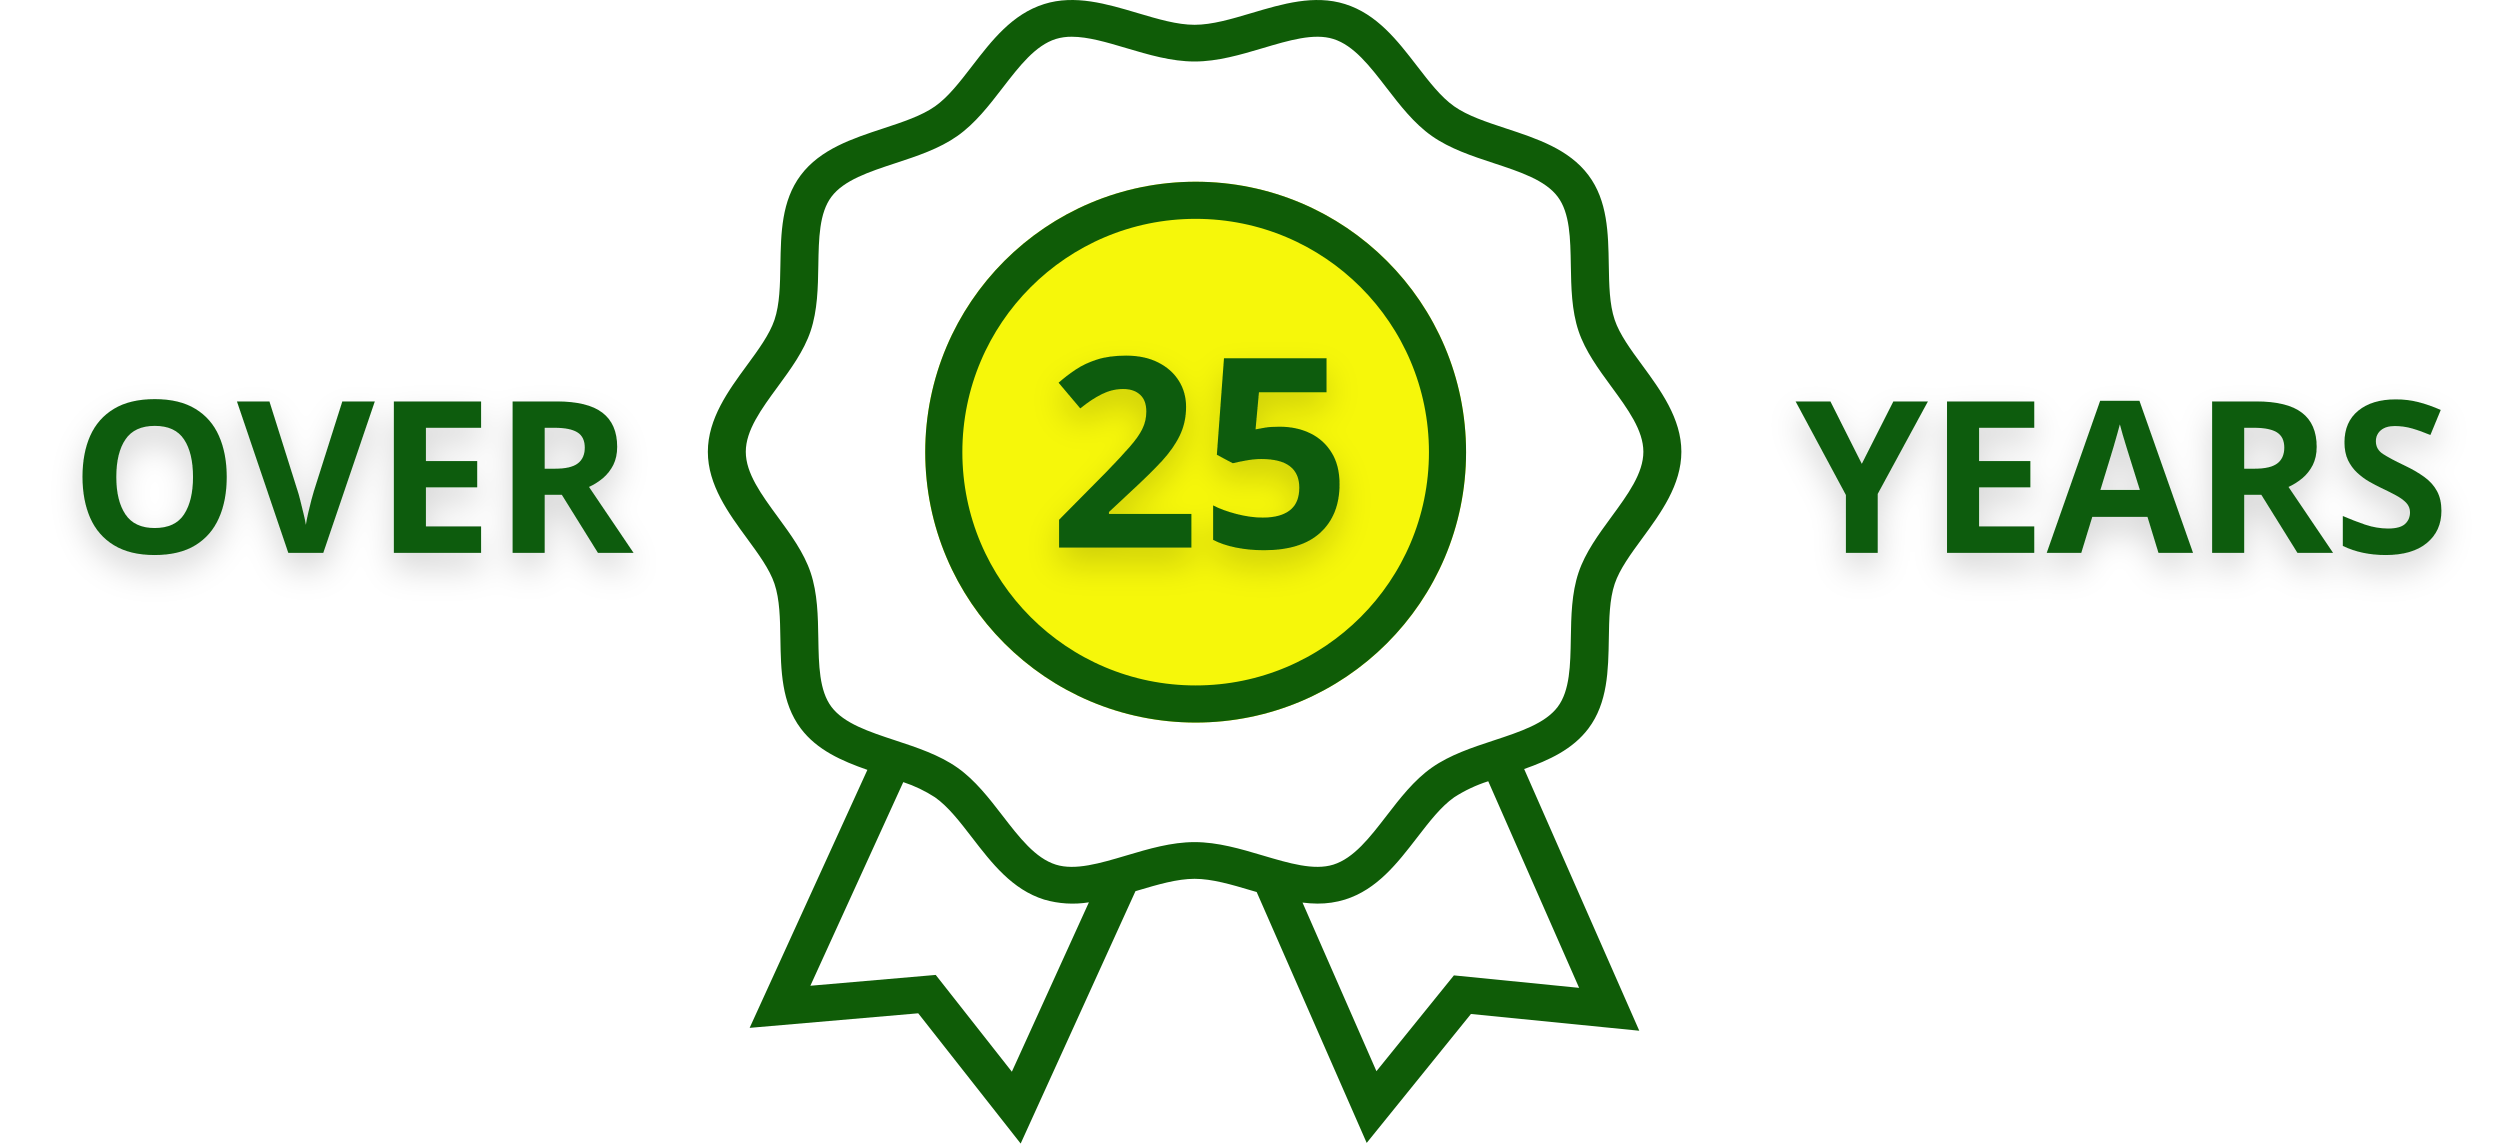
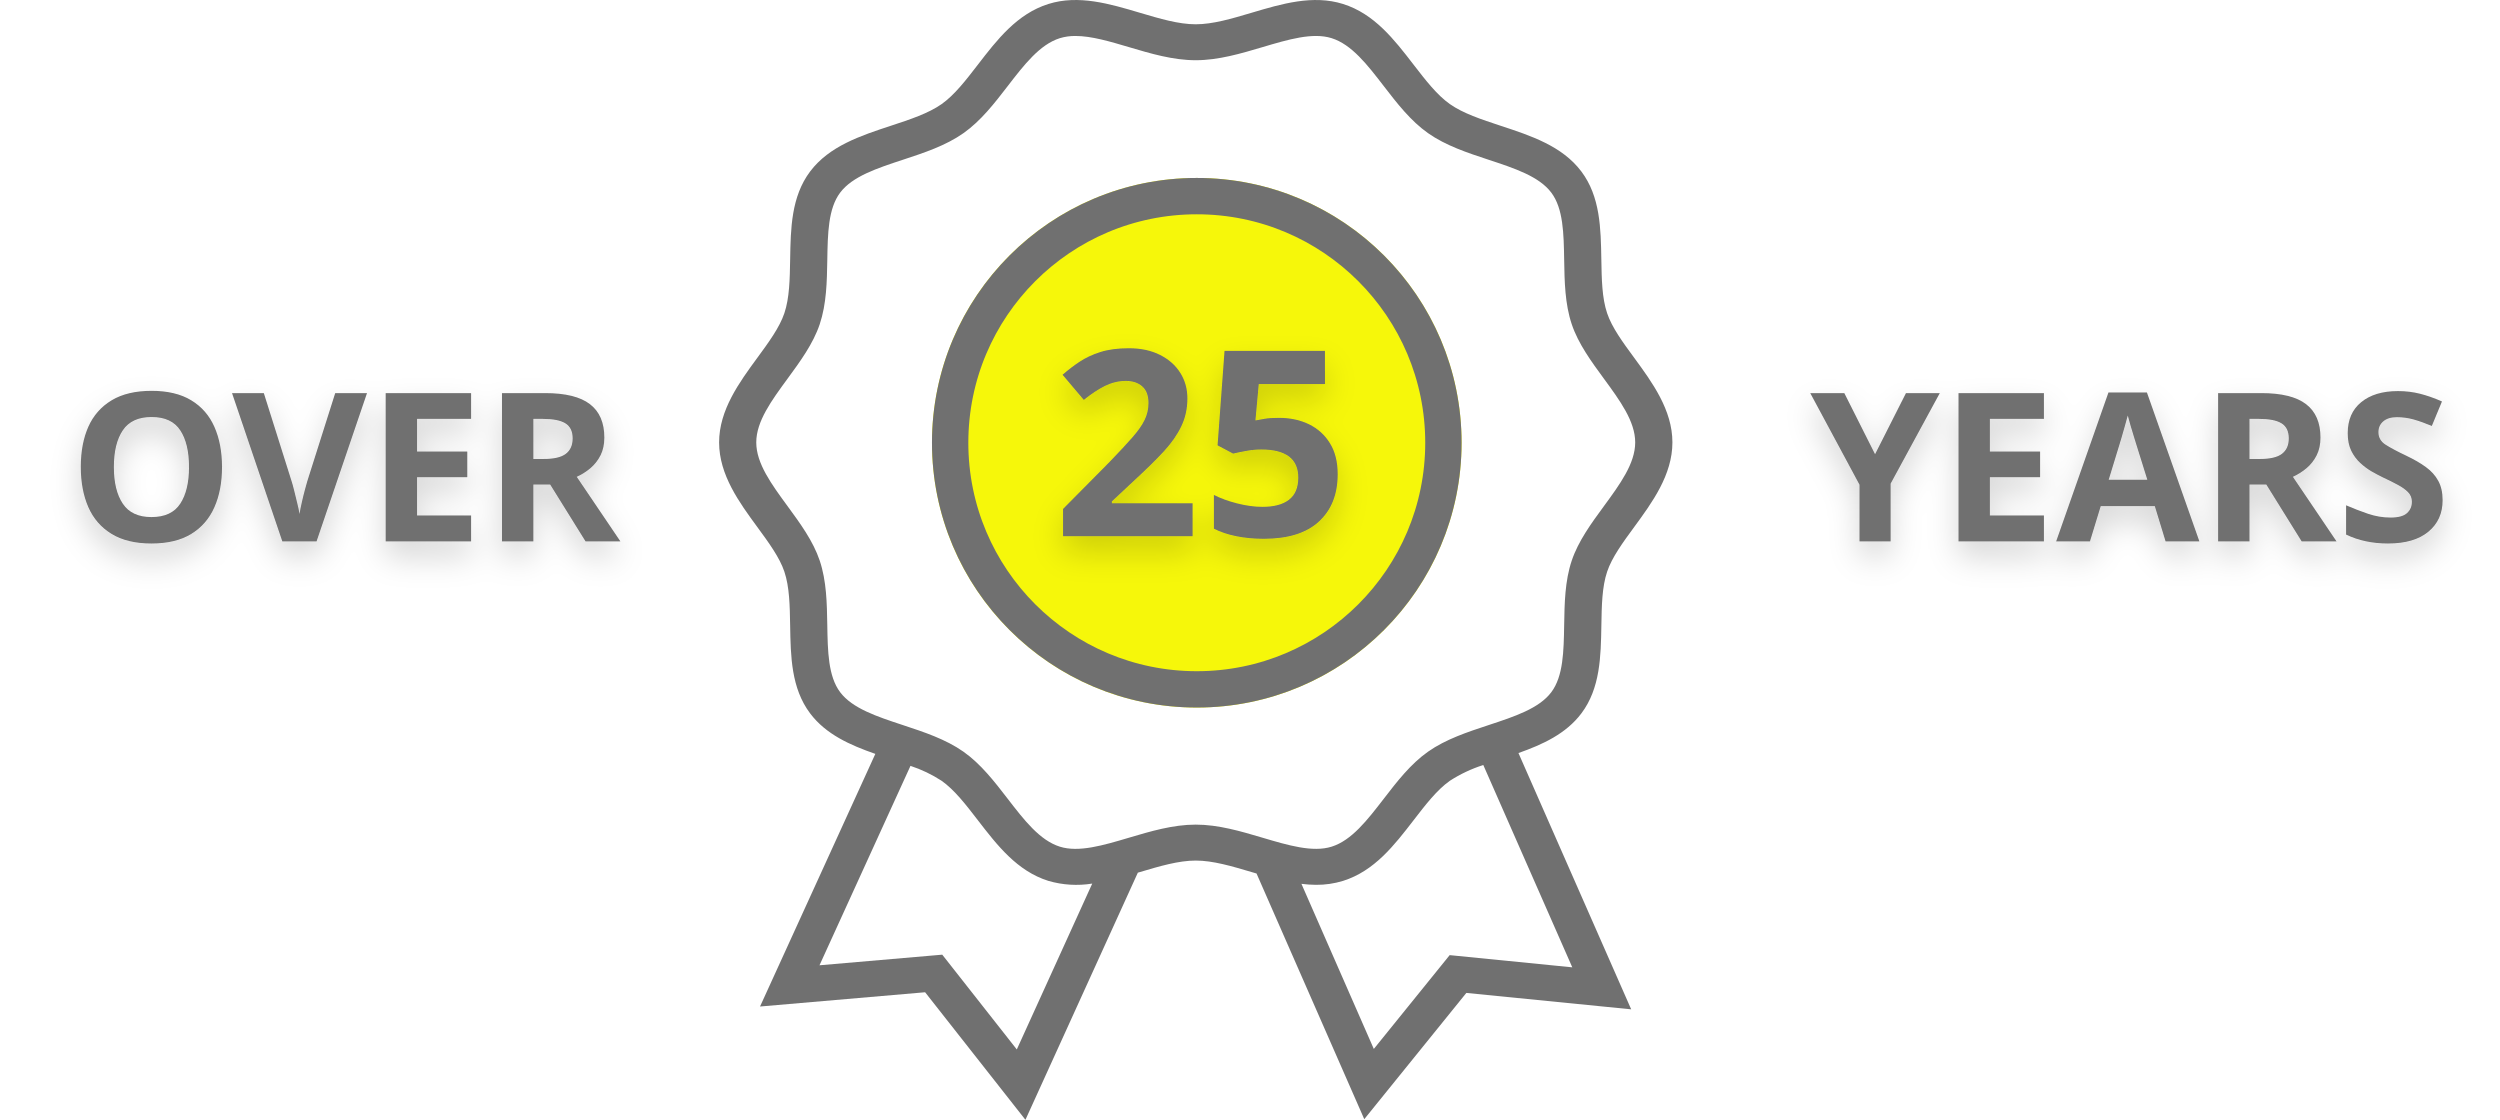
- <svg xmlns="http://www.w3.org/2000/svg" width="471.5" height="215.675" viewBox="0 0 471.5 215.675" class="experience-svg">
+ <svg xmlns="http://www.w3.org/2000/svg" width="481.5" height="215.675" viewBox="0 0 481.5 215.675" class="experience-svg">
  <defs>
-     <filter id="_25" x="184.5" y="43.274" width="82" height="86" filterUnits="userSpaceOnUse">
+     <filter id="_25" x="189.5" y="43.274" width="82" height="86" filterUnits="userSpaceOnUse">
      <feOffset dy="3" input="SourceAlpha" />
      <feGaussianBlur stdDeviation="3" result="blur" />
      <feFlood flood-opacity="0.161" />
      <feComposite operator="in" in2="blur" />
      <feComposite in="SourceGraphic" />
    </filter>
    <filter id="OVER" x="0" y="55.274" width="128" height="71" filterUnits="userSpaceOnUse">
      <feOffset dy="3" input="SourceAlpha" />
      <feGaussianBlur stdDeviation="3" result="blur-2" />
      <feFlood flood-opacity="0.161" />
      <feComposite operator="in" in2="blur-2" />
      <feComposite in="SourceGraphic" />
    </filter>
-     <filter id="YEARS_" x="323.5" y="55.274" width="148" height="71" filterUnits="userSpaceOnUse">
+     <filter id="YEARS_" x="333.5" y="55.274" width="148" height="71" filterUnits="userSpaceOnUse">
      <feOffset dy="3" input="SourceAlpha" />
      <feGaussianBlur stdDeviation="3" result="blur-3" />
      <feFlood flood-opacity="0.161" />
      <feComposite operator="in" in2="blur-3" />
      <feComposite in="SourceGraphic" />
    </filter>
  </defs>
-   <g id="Group_2" data-name="Group 2" transform="translate(-734.5 -3825.726)">
+   <g id="Group_2" data-name="Group 2" transform="translate(-729.5 -3825.726)">
    <g id="award-new" transform="translate(856.458 3822.444)">
-       <path id="Path_10" data-name="Path 10" d="M182.571,63.6c-.988-2.938-1.048-6.551-1.112-10.373-.1-5.934-.2-12.072-3.848-16.919-3.683-4.9-9.72-6.885-15.559-8.808-3.714-1.226-7.221-2.382-9.756-4.166-2.487-1.75-4.676-4.591-7-7.6-3.709-4.813-7.545-9.792-13.587-11.687-5.791-1.817-11.8-.035-17.609,1.694-3.838,1.14-7.467,2.218-10.763,2.218S96.419,6.878,92.581,5.74C86.766,4.012,80.76,2.227,74.97,4.046c-6.042,1.9-9.88,6.876-13.589,11.691-2.318,3.008-4.507,5.849-6.992,7.6-2.535,1.784-6.044,2.941-9.756,4.164C38.8,29.421,32.76,31.413,29.075,36.306c-3.647,4.847-3.75,10.983-3.85,16.919C25.16,57.048,25.1,60.66,24.112,63.6c-.924,2.749-3.01,5.6-5.22,8.61-3.444,4.7-7.35,10.025-7.35,16.282s3.905,11.585,7.35,16.285c2.21,3.015,4.3,5.861,5.22,8.61.988,2.938,1.048,6.551,1.112,10.373.1,5.934.2,12.072,3.848,16.919,3.055,4.058,7.727,6.115,12.56,7.8L19.424,197.137l31.793-2.747,19.323,24.567,21.65-47.6c.129-.039.26-.076.391-.115,3.838-1.14,7.467-2.216,10.763-2.216s6.925,1.078,10.763,2.216c.313.092.628.182.943.275L135.8,218.835l19.659-24.315,31.75,3.158-21.712-49.359c4.676-1.655,9.159-3.707,12.121-7.643,3.645-4.845,3.748-10.983,3.848-16.917.062-3.822.124-7.433,1.112-10.376.924-2.749,3.01-5.6,5.22-8.612,3.444-4.7,7.35-10.027,7.35-16.285S191.238,76.9,187.794,72.2C185.583,69.194,183.495,66.348,182.571,63.6ZM68.878,205.408,54.52,187.152l-23.643,2.043L48.4,150.788a25.8,25.8,0,0,1,5.984,2.865c2.485,1.75,4.674,4.589,6.992,7.6,3.712,4.813,7.548,9.794,13.589,11.689a19.215,19.215,0,0,0,8.443.519Zm106.986-15.818-23.615-2.35-14.611,18.069-13.94-31.8a23.512,23.512,0,0,0,2.81.192,17.26,17.26,0,0,0,5.208-.762c6.042-1.9,9.877-6.874,13.587-11.687,2.32-3.008,4.509-5.849,6.994-7.6a26.98,26.98,0,0,1,6.428-3.028Zm6.087-88.819c-2.423,3.305-4.929,6.724-6.19,10.479-1.32,3.929-1.392,8.236-1.461,12.4-.086,5.08-.165,9.879-2.478,12.954-2.351,3.125-7.077,4.681-12.081,6.331-4.053,1.336-8.247,2.719-11.658,5.12-3.363,2.368-5.987,5.771-8.522,9.06-3.179,4.125-6.185,8.023-10.056,9.238-3.643,1.14-8.331-.254-13.3-1.727-4.177-1.24-8.493-2.523-12.866-2.523s-8.689,1.283-12.864,2.523c-4.967,1.475-9.66,2.871-13.3,1.727-3.874-1.216-6.879-5.115-10.061-9.242-2.535-3.289-5.156-6.689-8.519-9.058-3.413-2.4-7.605-3.783-11.658-5.12-5-1.648-9.729-3.208-12.081-6.331-2.313-3.075-2.392-7.873-2.478-12.954-.069-4.164-.141-8.471-1.461-12.4-1.26-3.753-3.767-7.172-6.187-10.477-3.1-4.231-6.032-8.227-6.032-12.28s2.929-8.047,6.03-12.278c2.423-3.305,4.927-6.722,6.19-10.477,1.318-3.929,1.392-8.233,1.461-12.4.086-5.083.165-9.882,2.48-12.956,2.351-3.123,7.075-4.681,12.078-6.329C51,32.717,55.191,31.334,58.6,28.931c3.361-2.366,5.982-5.768,8.519-9.058,3.182-4.127,6.185-8.026,10.059-9.242a10.008,10.008,0,0,1,3-.42c3.067,0,6.607,1.05,10.3,2.147,4.172,1.24,8.488,2.523,12.861,2.523s8.691-1.283,12.866-2.523c4.967-1.477,9.66-2.869,13.3-1.727,3.874,1.214,6.877,5.113,10.056,9.238,2.537,3.289,5.158,6.692,8.524,9.06,3.411,2.4,7.6,3.783,11.658,5.12,5,1.648,9.727,3.206,12.078,6.331,2.315,3.075,2.394,7.873,2.48,12.954.069,4.164.141,8.471,1.461,12.4,1.26,3.756,3.767,7.172,6.19,10.479,3.1,4.231,6.03,8.227,6.03,12.278S185.051,96.54,181.95,100.771Z" transform="translate(0 0)" fill="#0f5c07" />
+       <path id="Path_10" data-name="Path 10" d="M182.571,63.6c-.988-2.938-1.048-6.551-1.112-10.373-.1-5.934-.2-12.072-3.848-16.919-3.683-4.9-9.72-6.885-15.559-8.808-3.714-1.226-7.221-2.382-9.756-4.166-2.487-1.75-4.676-4.591-7-7.6-3.709-4.813-7.545-9.792-13.587-11.687-5.791-1.817-11.8-.035-17.609,1.694-3.838,1.14-7.467,2.218-10.763,2.218S96.419,6.878,92.581,5.74C86.766,4.012,80.76,2.227,74.97,4.046c-6.042,1.9-9.88,6.876-13.589,11.691-2.318,3.008-4.507,5.849-6.992,7.6-2.535,1.784-6.044,2.941-9.756,4.164C38.8,29.421,32.76,31.413,29.075,36.306c-3.647,4.847-3.75,10.983-3.85,16.919C25.16,57.048,25.1,60.66,24.112,63.6c-.924,2.749-3.01,5.6-5.22,8.61-3.444,4.7-7.35,10.025-7.35,16.282s3.905,11.585,7.35,16.285c2.21,3.015,4.3,5.861,5.22,8.61.988,2.938,1.048,6.551,1.112,10.373.1,5.934.2,12.072,3.848,16.919,3.055,4.058,7.727,6.115,12.56,7.8L19.424,197.137l31.793-2.747,19.323,24.567,21.65-47.6c.129-.039.26-.076.391-.115,3.838-1.14,7.467-2.216,10.763-2.216s6.925,1.078,10.763,2.216c.313.092.628.182.943.275L135.8,218.835l19.659-24.315,31.75,3.158-21.712-49.359c4.676-1.655,9.159-3.707,12.121-7.643,3.645-4.845,3.748-10.983,3.848-16.917.062-3.822.124-7.433,1.112-10.376.924-2.749,3.01-5.6,5.22-8.612,3.444-4.7,7.35-10.027,7.35-16.285S191.238,76.9,187.794,72.2C185.583,69.194,183.495,66.348,182.571,63.6ZM68.878,205.408,54.52,187.152l-23.643,2.043L48.4,150.788a25.8,25.8,0,0,1,5.984,2.865c2.485,1.75,4.674,4.589,6.992,7.6,3.712,4.813,7.548,9.794,13.589,11.689a19.215,19.215,0,0,0,8.443.519Zm106.986-15.818-23.615-2.35-14.611,18.069-13.94-31.8a23.512,23.512,0,0,0,2.81.192,17.26,17.26,0,0,0,5.208-.762c6.042-1.9,9.877-6.874,13.587-11.687,2.32-3.008,4.509-5.849,6.994-7.6a26.98,26.98,0,0,1,6.428-3.028Zm6.087-88.819c-2.423,3.305-4.929,6.724-6.19,10.479-1.32,3.929-1.392,8.236-1.461,12.4-.086,5.08-.165,9.879-2.478,12.954-2.351,3.125-7.077,4.681-12.081,6.331-4.053,1.336-8.247,2.719-11.658,5.12-3.363,2.368-5.987,5.771-8.522,9.06-3.179,4.125-6.185,8.023-10.056,9.238-3.643,1.14-8.331-.254-13.3-1.727-4.177-1.24-8.493-2.523-12.866-2.523s-8.689,1.283-12.864,2.523c-4.967,1.475-9.66,2.871-13.3,1.727-3.874-1.216-6.879-5.115-10.061-9.242-2.535-3.289-5.156-6.689-8.519-9.058-3.413-2.4-7.605-3.783-11.658-5.12-5-1.648-9.729-3.208-12.081-6.331-2.313-3.075-2.392-7.873-2.478-12.954-.069-4.164-.141-8.471-1.461-12.4-1.26-3.753-3.767-7.172-6.187-10.477-3.1-4.231-6.032-8.227-6.032-12.28s2.929-8.047,6.03-12.278c2.423-3.305,4.927-6.722,6.19-10.477,1.318-3.929,1.392-8.233,1.461-12.4.086-5.083.165-9.882,2.48-12.956,2.351-3.123,7.075-4.681,12.078-6.329C51,32.717,55.191,31.334,58.6,28.931c3.361-2.366,5.982-5.768,8.519-9.058,3.182-4.127,6.185-8.026,10.059-9.242a10.008,10.008,0,0,1,3-.42c3.067,0,6.607,1.05,10.3,2.147,4.172,1.24,8.488,2.523,12.861,2.523s8.691-1.283,12.866-2.523c4.967-1.477,9.66-2.869,13.3-1.727,3.874,1.214,6.877,5.113,10.056,9.238,2.537,3.289,5.158,6.692,8.524,9.06,3.411,2.4,7.6,3.783,11.658,5.12,5,1.648,9.727,3.206,12.078,6.331,2.315,3.075,2.394,7.873,2.48,12.954.069,4.164.141,8.471,1.461,12.4,1.26,3.756,3.767,7.172,6.19,10.479,3.1,4.231,6.03,8.227,6.03,12.278S185.051,96.54,181.95,100.771Z" transform="translate(0 0)" fill="#707070" />
    </g>
-     <g id="Ellipse_4" data-name="Ellipse 4" transform="translate(909 3860)" fill="#f6f70a" stroke="#0f5c07" stroke-width="7">
+     <g id="Ellipse_4" data-name="Ellipse 4" transform="translate(909 3860)" fill="#f6f70a" stroke="#707070" stroke-width="7">
      <circle cx="51" cy="51" r="51" stroke="none" />
      <circle cx="51" cy="51" r="47.5" fill="none" />
    </g>
-     <g transform="matrix(1, 0, 0, 1, 734.5, 3825.73)" filter="url(#_25)">
-       <text id="_25-2" data-name="25" transform="translate(193.5 49.27)" fill="#0f5c07" font-size="50" font-family="SegoeUI-Semibold, Segoe UI" font-weight="600">
+     <g transform="matrix(1, 0, 0, 1, 729.5, 3825.73)" filter="url(#_25)">
+       <text id="_25-2" data-name="25" transform="translate(198.5 49.27)" fill="#707070" font-size="50" font-family="SegoeUI-Semibold, Segoe UI" font-weight="600">
        <tspan x="4.241" y="54">25</tspan>
      </text>
    </g>
-     <g transform="matrix(1, 0, 0, 1, 734.5, 3825.73)" filter="url(#OVER)">
-       <text id="OVER-2" data-name="OVER" transform="translate(9 61.27)" fill="#0f5c07" font-size="40" font-family="SegoeUI-Semibold, Segoe UI" font-weight="600">
+     <g transform="matrix(1, 0, 0, 1, 729.5, 3825.73)" filter="url(#OVER)">
+       <text id="OVER-2" data-name="OVER" transform="translate(9 61.27)" fill="#707070" font-size="40" font-family="SegoeUI-Semibold, Segoe UI" font-weight="600">
        <tspan x="4.248" y="43">OVER</tspan>
      </text>
    </g>
-     <g transform="matrix(1, 0, 0, 1, 734.5, 3825.73)" filter="url(#YEARS_)">
-       <text id="YEARS_2" data-name="YEARS " transform="translate(332.5 61.27)" fill="#0f5c07" font-size="40" font-family="SegoeUI-Semibold, Segoe UI" font-weight="600">
+     <g transform="matrix(1, 0, 0, 1, 729.5, 3825.73)" filter="url(#YEARS_)">
+       <text id="YEARS_2" data-name="YEARS " transform="translate(342.5 61.27)" fill="#707070" font-size="40" font-family="SegoeUI-Semibold, Segoe UI" font-weight="600">
        <tspan x="6.152" y="43">YEARS </tspan>
      </text>
    </g>
  </g>
</svg>
